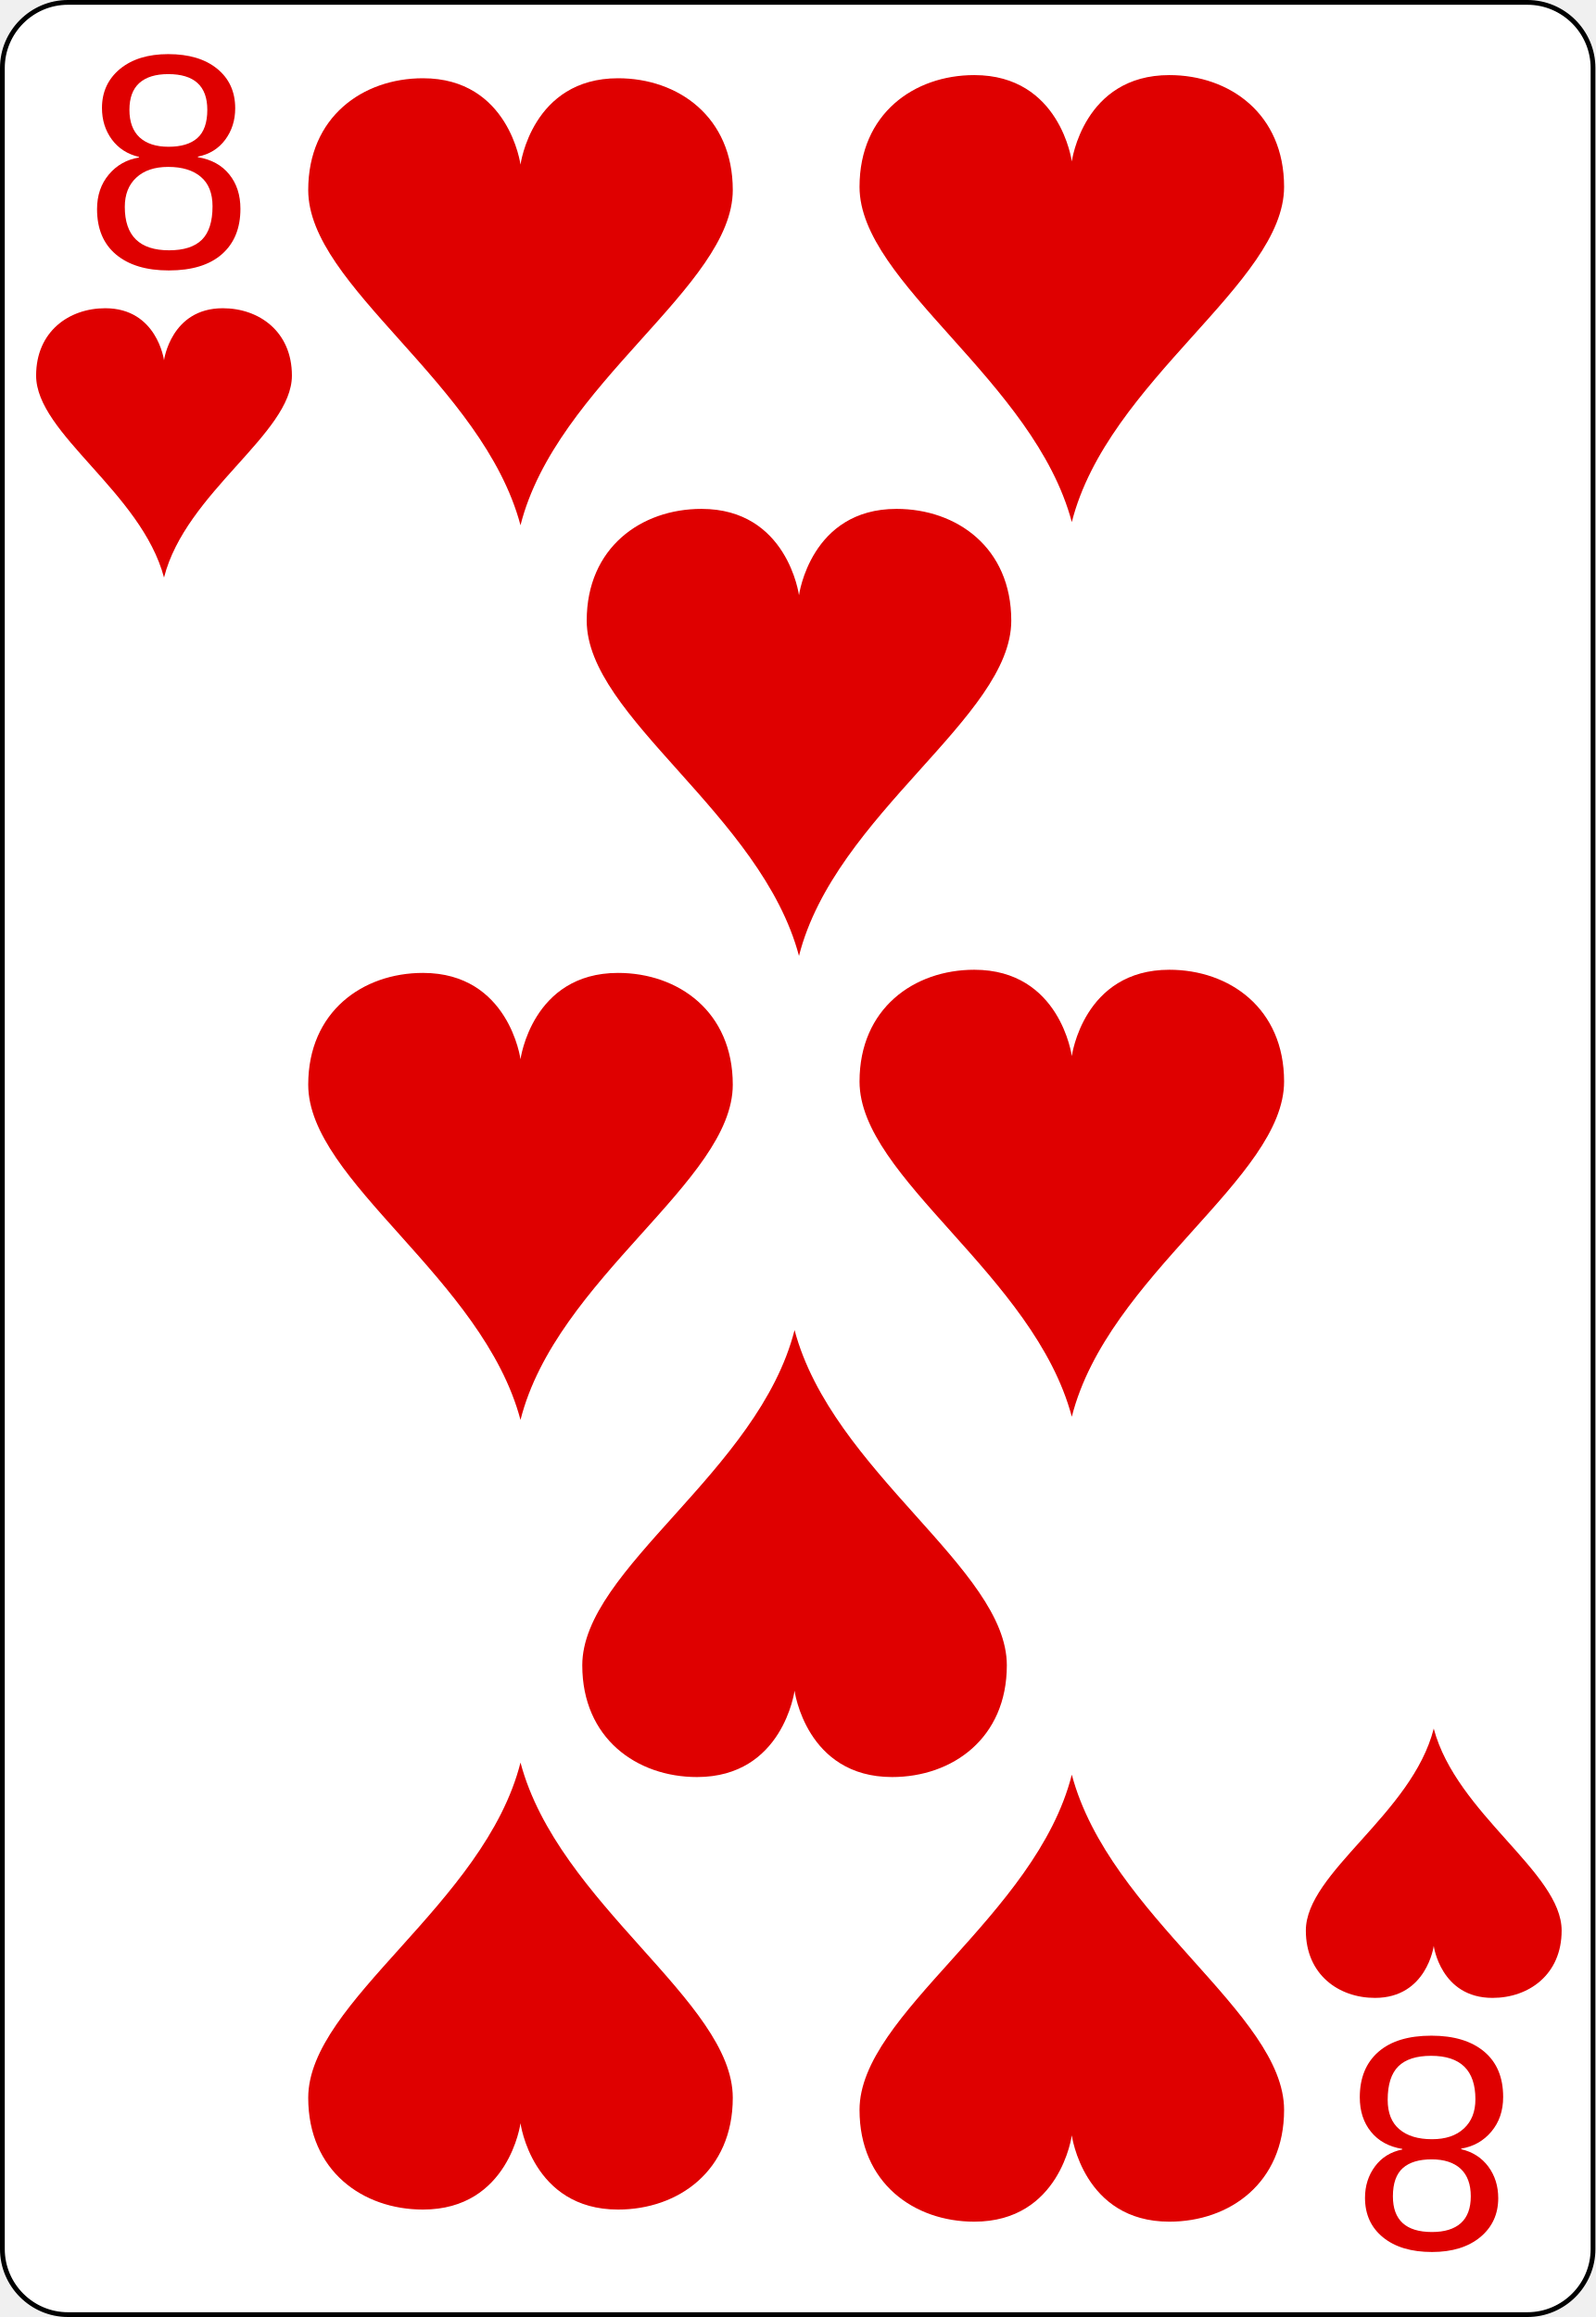
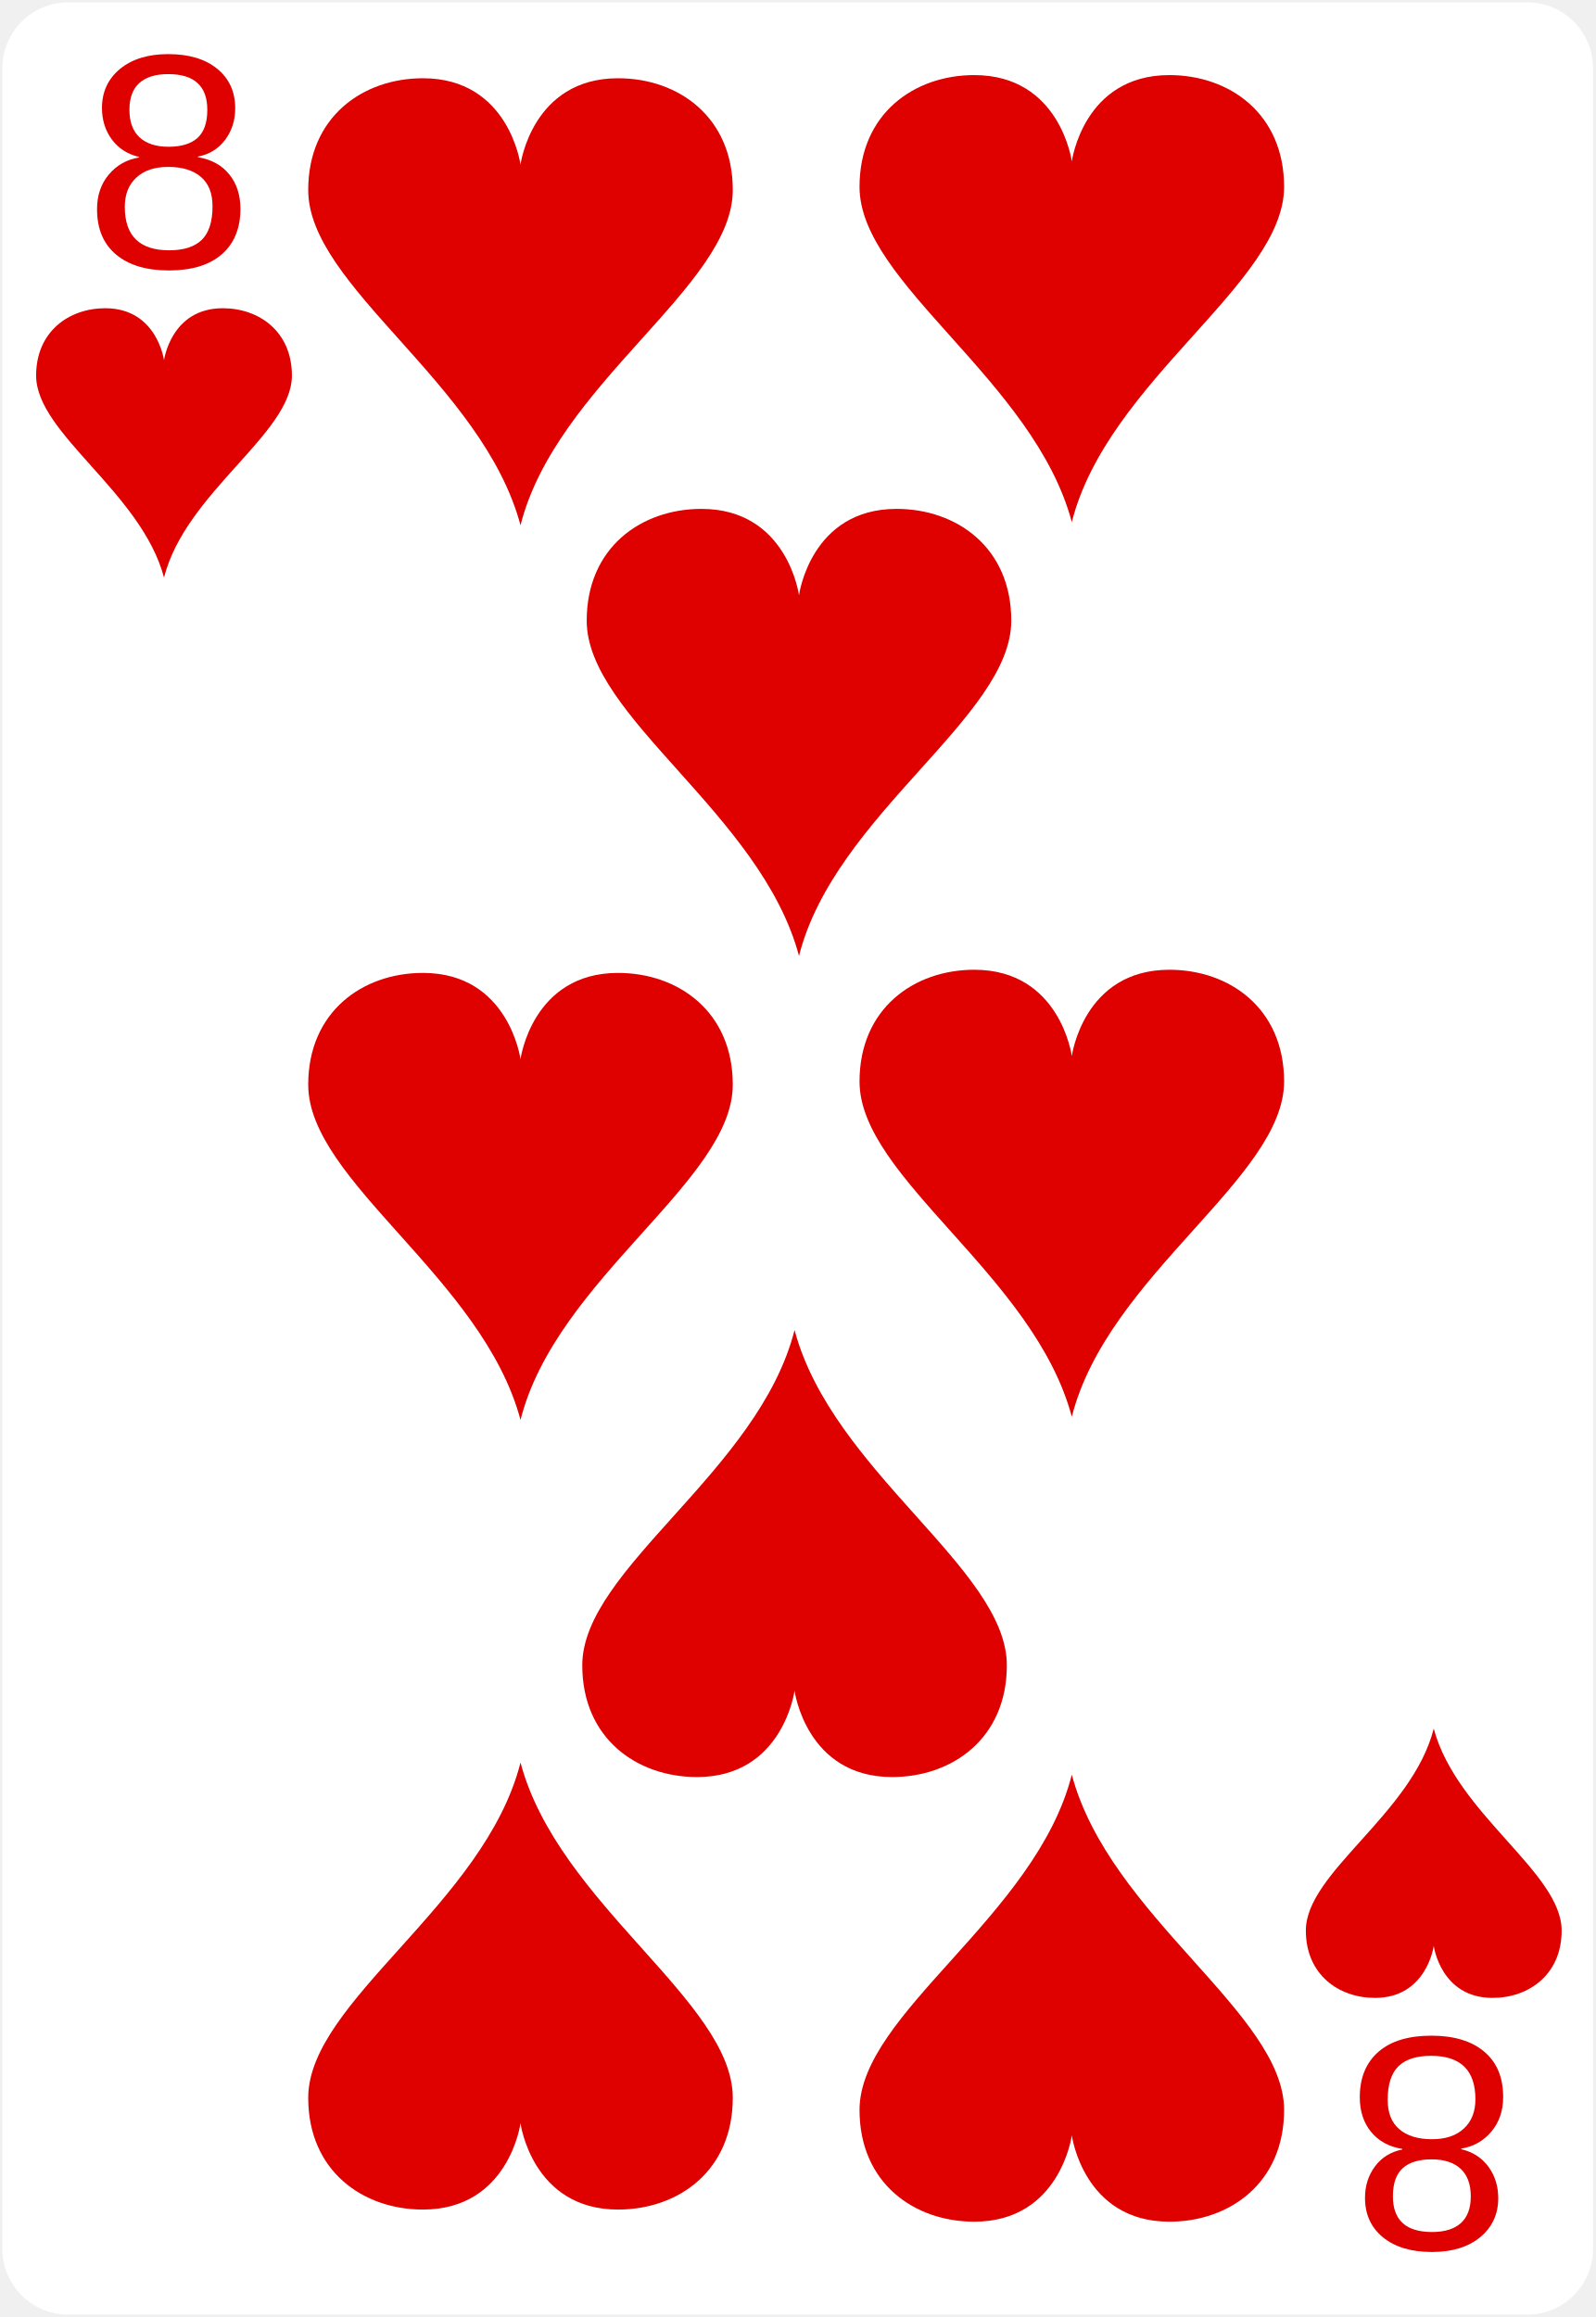
<svg xmlns="http://www.w3.org/2000/svg" xmlns:xlink="http://www.w3.org/1999/xlink" width="167.087pt" height="242.667pt" viewBox="0 0 167.087 242.667" xml:space="preserve" id="svg2" version="1.1">
  <defs id="defs41">
    <radialGradient xlink:href="#linearGradient3773" id="radialGradient3781" cx="-0.158" cy="-8.835" fx="-0.158" fy="-8.835" r="8" gradientTransform="matrix(-1.584269,-0.02349808,0.03071979,-2.477574,-0.2485638,-26.71351)" gradientUnits="userSpaceOnUse" />
    <linearGradient id="linearGradient3773">
      <stop style="stop-color:#000000;stop-opacity:1;" offset="0" id="stop3775" />
      <stop style="stop-color:#000000;stop-opacity:0.649;" offset="1" id="stop3777" />
    </linearGradient>
    <radialGradient xlink:href="#linearGradient3773" id="radialGradient3957" cx="-0.158" cy="-8.835" fx="-0.158" fy="-8.835" r="8" gradientTransform="matrix(-1.584269,-0.02349808,0.03071979,-2.477574,-0.2485638,-26.71351)" gradientUnits="userSpaceOnUse" />
    <linearGradient id="linearGradient3959">
      <stop style="stop-color:#000000;stop-opacity:1;" offset="0" id="stop3961" />
      <stop style="stop-color:#000000;stop-opacity:0.649;" offset="1" id="stop3963" />
    </linearGradient>
    <radialGradient r="81.903" fy="509.476" fx="168.025" cy="509.476" cx="168.025" gradientTransform="matrix(1.25656,-0.7774064,0.3366382,0.5361257,-221.2021,359.2426)" gradientUnits="userSpaceOnUse" id="radialGradient3975" xlink:href="#linearGradient3784-4" />
    <linearGradient id="linearGradient3784-4">
      <stop style="stop-color:#ffffff;stop-opacity:0.435;" offset="0" id="stop3786-8" />
      <stop style="stop-color:#000000;stop-opacity:0;" offset="1" id="stop3788-6" />
    </linearGradient>
    <radialGradient xlink:href="#linearGradient3784-4-5" id="radialGradient3929" gradientUnits="userSpaceOnUse" gradientTransform="matrix(1.25656,-0.7774064,0.3366382,0.5361257,-221.2021,359.2426)" cx="168.025" cy="509.476" fx="168.025" fy="509.476" r="81.903" />
    <linearGradient id="linearGradient3784-4-5">
      <stop style="stop-color:#ffffff;stop-opacity:0.489;" offset="0" id="stop3786-8-0" />
      <stop style="stop-color:#000000;stop-opacity:0;" offset="1" id="stop3788-6-3" />
    </linearGradient>
    <radialGradient xlink:href="#linearGradient3784-4-1" id="radialGradient3927" gradientUnits="userSpaceOnUse" gradientTransform="matrix(1.25656,-0.7774064,0.3366382,0.5361257,-221.2021,359.2426)" cx="168.025" cy="509.476" fx="168.025" fy="509.476" r="81.903" />
    <linearGradient id="linearGradient3784-4-1">
      <stop style="stop-color:#ffffff;stop-opacity:0.237;" offset="0" id="stop3786-8-03" />
      <stop style="stop-color:#000000;stop-opacity:0;" offset="1" id="stop3788-6-6" />
    </linearGradient>
    <radialGradient xlink:href="#linearGradient3768" id="radialGradient3776" cx="-0.206" cy="-4.579" fx="-0.206" fy="-4.579" r="8" gradientTransform="matrix(-1,0,0,-1.720176,-0.4120407,-13.02719)" gradientUnits="userSpaceOnUse" />
    <linearGradient id="linearGradient3768">
      <stop style="stop-color:#df0000;stop-opacity:1;" offset="0" id="stop3770" />
      <stop style="stop-color:#df0000;stop-opacity:0.672;" offset="1" id="stop3772" />
    </linearGradient>
    <radialGradient r="81.903" fy="511.223" fx="171.487" cy="511.223" cx="171.487" gradientTransform="matrix(1.152989,-0.6739155,0.3948202,0.6754904,-233.6326,270.4008)" gradientUnits="userSpaceOnUse" id="radialGradient4013" xlink:href="#linearGradient3784-4-6" />
    <linearGradient id="linearGradient3784-4-6">
      <stop style="stop-color:#ffffff;stop-opacity:0.313;" offset="0" id="stop3786-8-8" />
      <stop style="stop-color:#000000;stop-opacity:0;" offset="1" id="stop3788-6-8" />
    </linearGradient>
    <radialGradient r="81.903" fy="492.632" fx="159.354" cy="492.632" cx="159.354" gradientTransform="matrix(1.089478,-0.715138,0.4464527,0.6562658,-244.9333,290.9185)" gradientUnits="userSpaceOnUse" id="radialGradient4013-8" xlink:href="#linearGradient3784-4-2" />
    <linearGradient id="linearGradient3784-4-2">
      <stop style="stop-color:#ffffff;stop-opacity:0.29;" offset="0" id="stop3786-8-1" />
      <stop style="stop-color:#000000;stop-opacity:0;" offset="1" id="stop3788-6-5" />
    </linearGradient>
    <radialGradient r="81.903" fy="492.632" fx="159.354" cy="492.632" cx="159.354" gradientTransform="matrix(1.089478,-0.715138,0.4464527,0.6562658,-244.9333,290.9185)" gradientUnits="userSpaceOnUse" id="radialGradient3073" xlink:href="#linearGradient3784-4-2" />
  </defs>
-   <g id="Layer_x0020_1" style="fill-rule:nonzero;clip-rule:nonzero;stroke:#000000;stroke-miterlimit:4;">
-     <path style="fill:#FFFFFF;stroke-width:0.5;" d="M166.837,235.548c0,3.777-3.087,6.869-6.871,6.869H7.111c-3.775,0-6.861-3.092-6.861-6.869V7.12C0.25,3.343,3.336,0.25,7.111,0.25h152.855    c3.784,0,6.871,3.093,6.871,6.87v228.428z" id="path5" />
+   <g id="Layer_x0020_1" style="fill-rule:nonzero;clip-rule:nonzero;stroke:none;stroke-miterlimit:4;">
+     <path style="fill:#FFFFFF;stroke:none;" d="M166.837,235.548c0,3.777-3.087,6.869-6.871,6.869H7.111c-3.775,0-6.861-3.092-6.861-6.869V7.12C0.25,3.343,3.336,0.25,7.111,0.25h152.855    c3.784,0,6.871,3.093,6.871,6.87v228.428z" id="path5" />
    <g style="stroke:none;" id="g7">
      <g id="g9">
				
			</g>
    </g>
    <g id="g15">
			
		</g>
    <g id="g19">
			
		</g>
    <g style="stroke:none;" id="g23">
      <g id="g25">
				
			</g>
    </g>
    <g style="stroke:none;" id="g31">
      <g id="g33">
				
			</g>
    </g>
  </g>
  <text xml:space="preserve" style="font-size:32px;font-style:normal;font-weight:normal;line-height:125%;letter-spacing:0px;word-spacing:0px;fill:#df0000;fill-opacity:1;stroke:none;font-family:Bitstream Vera Sans" x="8.775" y="28.013" id="text3788">
    <tspan id="tspan3790" x="8.775" y="28.013" style="font-style:normal;font-variant:normal;font-weight:normal;font-stretch:normal;fill:#df0000;fill-opacity:1;font-family:Arial;-inkscape-font-specification:Arial">8</tspan>
  </text>
  <g transform="matrix(1.674307,0,0,1.566992,17.17751,46.38532)" id="layer1-9-6" style="fill:#df0000;fill-opacity:1">
    <path style="fill:#df0000;fill-opacity:1" id="hl-8" d="M 3.676,-9 C 0.433,-9 0,-5.523 0,-5.523 0,-5.523 -0.433,-9 -3.676,-9 -5.946,-9 -8,-7.441 -8,-4.5 -8,-0.614 -1.421,3.294 0,9 1.352,3.299 8,-0.614 8,-4.5 8,-7.441 5.946,-9 3.676,-9 z" />
  </g>
  <text xml:space="preserve" style="font-size:32px;font-style:normal;font-weight:normal;line-height:125%;letter-spacing:0px;word-spacing:0px;fill:#df0000;fill-opacity:1;stroke:none;font-family:Bitstream Vera Sans" x="-158.818" y="-213.515" id="text3788-4" transform="scale(-1,-1)">
    <tspan id="tspan3790-3" x="-158.818" y="-213.515" style="font-style:normal;font-variant:normal;font-weight:normal;font-stretch:normal;fill:#df0000;fill-opacity:1;font-family:Arial;-inkscape-font-specification:Arial">8</tspan>
  </text>
  <g transform="matrix(-1.674307,0,0,-1.566992,150.156,195.1431)" id="layer1-9-6-5" style="fill:#df0000;fill-opacity:1">
    <path style="fill:#df0000;fill-opacity:1" id="hl-8-1" d="M 3.676,-9 C 0.433,-9 0,-5.523 0,-5.523 0,-5.523 -0.433,-9 -3.676,-9 -5.946,-9 -8,-7.441 -8,-4.5 -8,-0.614 -1.421,3.294 0,9 1.352,3.299 8,-0.614 8,-4.5 8,-7.441 5.946,-9 3.676,-9 z" />
  </g>
  <g transform="matrix(2.779008,0,0,2.600887,54.51227,31.60377)" id="layer1-9-6-8" style="fill:#df0000;fill-opacity:1">
    <path style="fill:#df0000;fill-opacity:1" id="hl-8-8" d="M 3.676,-9 C 0.433,-9 0,-5.523 0,-5.523 0,-5.523 -0.433,-9 -3.676,-9 -5.946,-9 -8,-7.441 -8,-4.5 -8,-0.614 -1.421,3.294 0,9 1.352,3.299 8,-0.614 8,-4.5 8,-7.441 5.946,-9 3.676,-9 z" />
  </g>
  <g transform="matrix(-2.779008,0,0,-2.600887,54.51227,208.0062)" id="layer1-9-6-8-9" style="fill:#df0000;fill-opacity:1">
    <path style="fill:#df0000;fill-opacity:1" id="hl-8-8-5" d="M 3.676,-9 C 0.433,-9 0,-5.523 0,-5.523 0,-5.523 -0.433,-9 -3.676,-9 -5.946,-9 -8,-7.441 -8,-4.5 -8,-0.614 -1.421,3.294 0,9 1.352,3.299 8,-0.614 8,-4.5 8,-7.441 5.946,-9 3.676,-9 z" />
  </g>
  <g transform="matrix(2.779008,0,0,2.600887,54.51227,125.3046)" id="layer1-9-6-8-8" style="fill:#df0000;fill-opacity:1">
    <path style="fill:#df0000;fill-opacity:1" id="hl-8-8-8" d="M 3.676,-9 C 0.433,-9 0,-5.523 0,-5.523 0,-5.523 -0.433,-9 -3.676,-9 -5.946,-9 -8,-7.441 -8,-4.5 -8,-0.614 -1.421,3.294 0,9 1.352,3.299 8,-0.614 8,-4.5 8,-7.441 5.946,-9 3.676,-9 z" />
  </g>
  <g transform="matrix(2.779008,0,0,2.600887,112.2504,31.27278)" id="layer1-9-6-8-88" style="fill:#df0000;fill-opacity:1">
    <path style="fill:#df0000;fill-opacity:1" id="hl-8-8-4" d="M 3.676,-9 C 0.433,-9 0,-5.523 0,-5.523 0,-5.523 -0.433,-9 -3.676,-9 -5.946,-9 -8,-7.441 -8,-4.5 -8,-0.614 -1.421,3.294 0,9 1.352,3.299 8,-0.614 8,-4.5 8,-7.441 5.946,-9 3.676,-9 z" />
  </g>
  <g transform="matrix(-2.779008,0,0,-2.600887,112.2504,209.2752)" id="layer1-9-6-8-9-3" style="fill:#df0000;fill-opacity:1">
    <path style="fill:#df0000;fill-opacity:1" id="hl-8-8-5-1" d="M 3.676,-9 C 0.433,-9 0,-5.523 0,-5.523 0,-5.523 -0.433,-9 -3.676,-9 -5.946,-9 -8,-7.441 -8,-4.5 -8,-0.614 -1.421,3.294 0,9 1.352,3.299 8,-0.614 8,-4.5 8,-7.441 5.946,-9 3.676,-9 z" />
  </g>
  <g transform="matrix(2.779008,0,0,2.600887,112.2504,124.9736)" id="layer1-9-6-8-8-4" style="fill:#df0000;fill-opacity:1">
    <path style="fill:#df0000;fill-opacity:1" id="hl-8-8-8-9" d="M 3.676,-9 C 0.433,-9 0,-5.523 0,-5.523 0,-5.523 -0.433,-9 -3.676,-9 -5.946,-9 -8,-7.441 -8,-4.5 -8,-0.614 -1.421,3.294 0,9 1.352,3.299 8,-0.614 8,-4.5 8,-7.441 5.946,-9 3.676,-9 z" />
  </g>
  <g transform="matrix(2.779008,0,0,2.600887,83.67827,76.70508)" id="layer1-9-6-8-884" style="fill:#df0000;fill-opacity:1">
    <path style="fill:#df0000;fill-opacity:1" id="hl-8-8-3" d="M 3.676,-9 C 0.433,-9 0,-5.523 0,-5.523 0,-5.523 -0.433,-9 -3.676,-9 -5.946,-9 -8,-7.441 -8,-4.5 -8,-0.614 -1.421,3.294 0,9 1.352,3.299 8,-0.614 8,-4.5 8,-7.441 5.946,-9 3.676,-9 z" />
  </g>
  <g transform="matrix(-2.779008,0,0,-2.600887,83.2134,162.7078)" id="layer1-9-6-8-884-8" style="fill:#df0000;fill-opacity:1">
    <path style="fill:#df0000;fill-opacity:1" id="hl-8-8-3-8" d="M 3.676,-9 C 0.433,-9 0,-5.523 0,-5.523 0,-5.523 -0.433,-9 -3.676,-9 -5.946,-9 -8,-7.441 -8,-4.5 -8,-0.614 -1.421,3.294 0,9 1.352,3.299 8,-0.614 8,-4.5 8,-7.441 5.946,-9 3.676,-9 z" />
  </g>
</svg>
